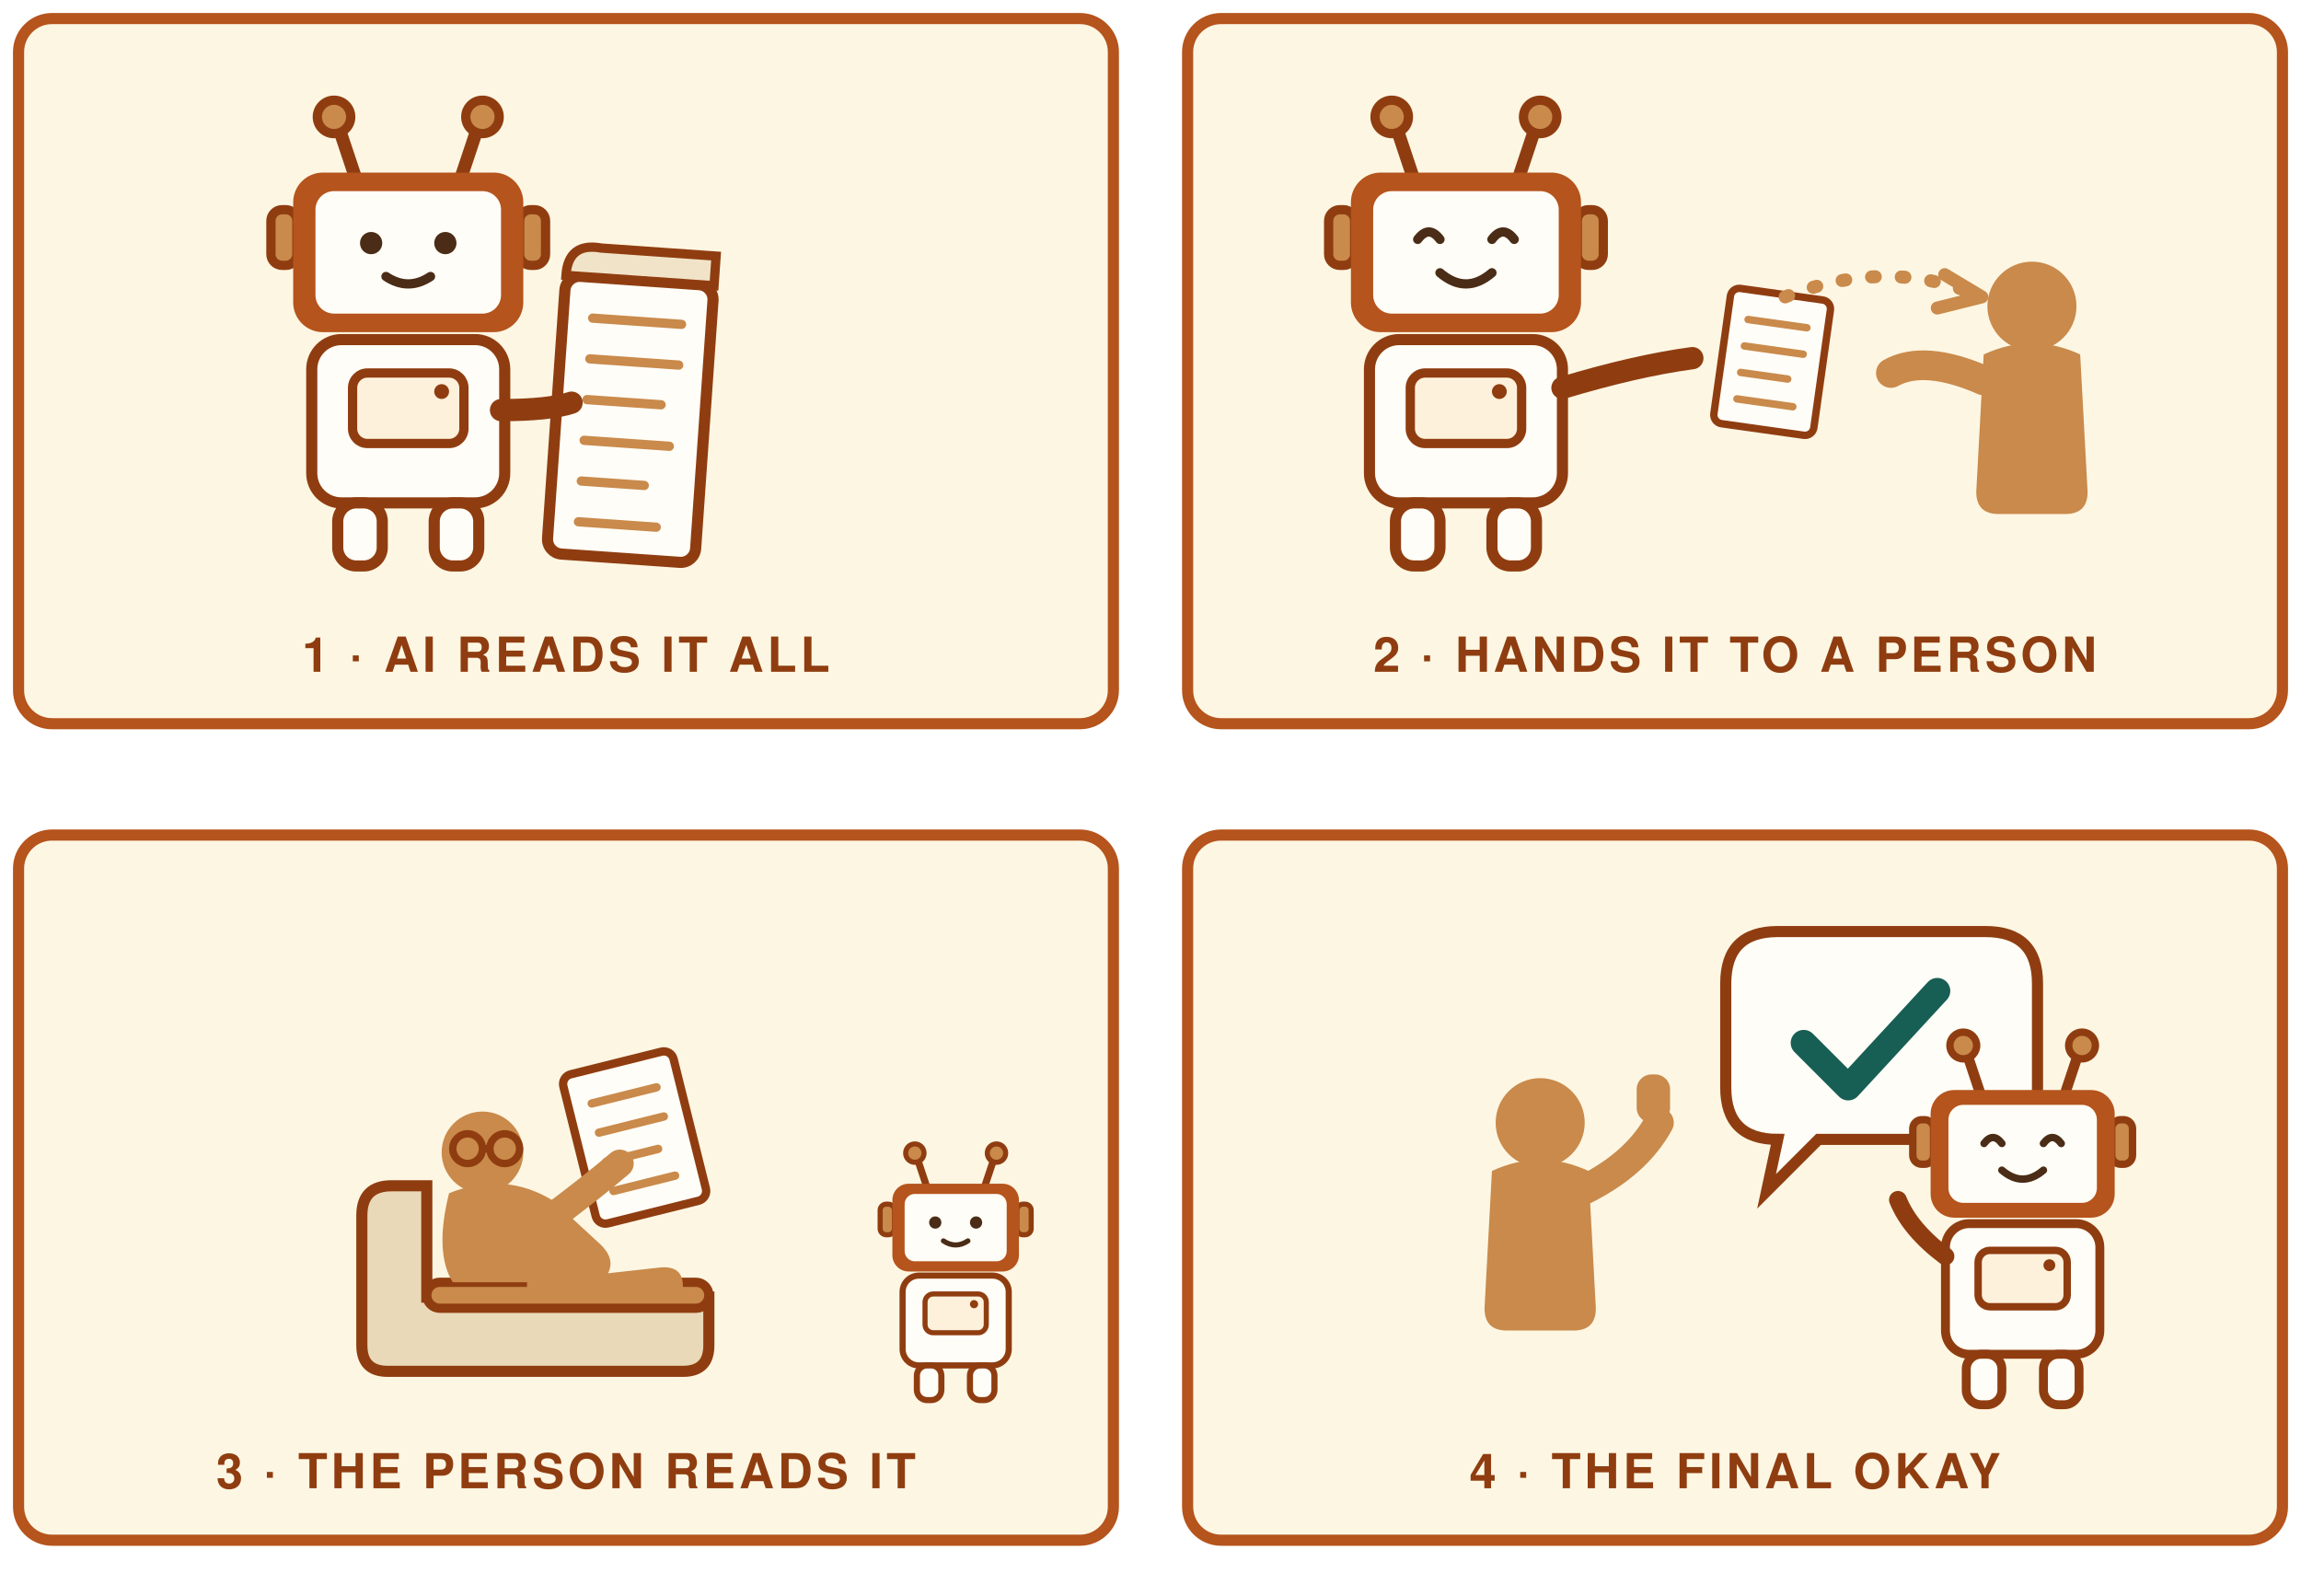
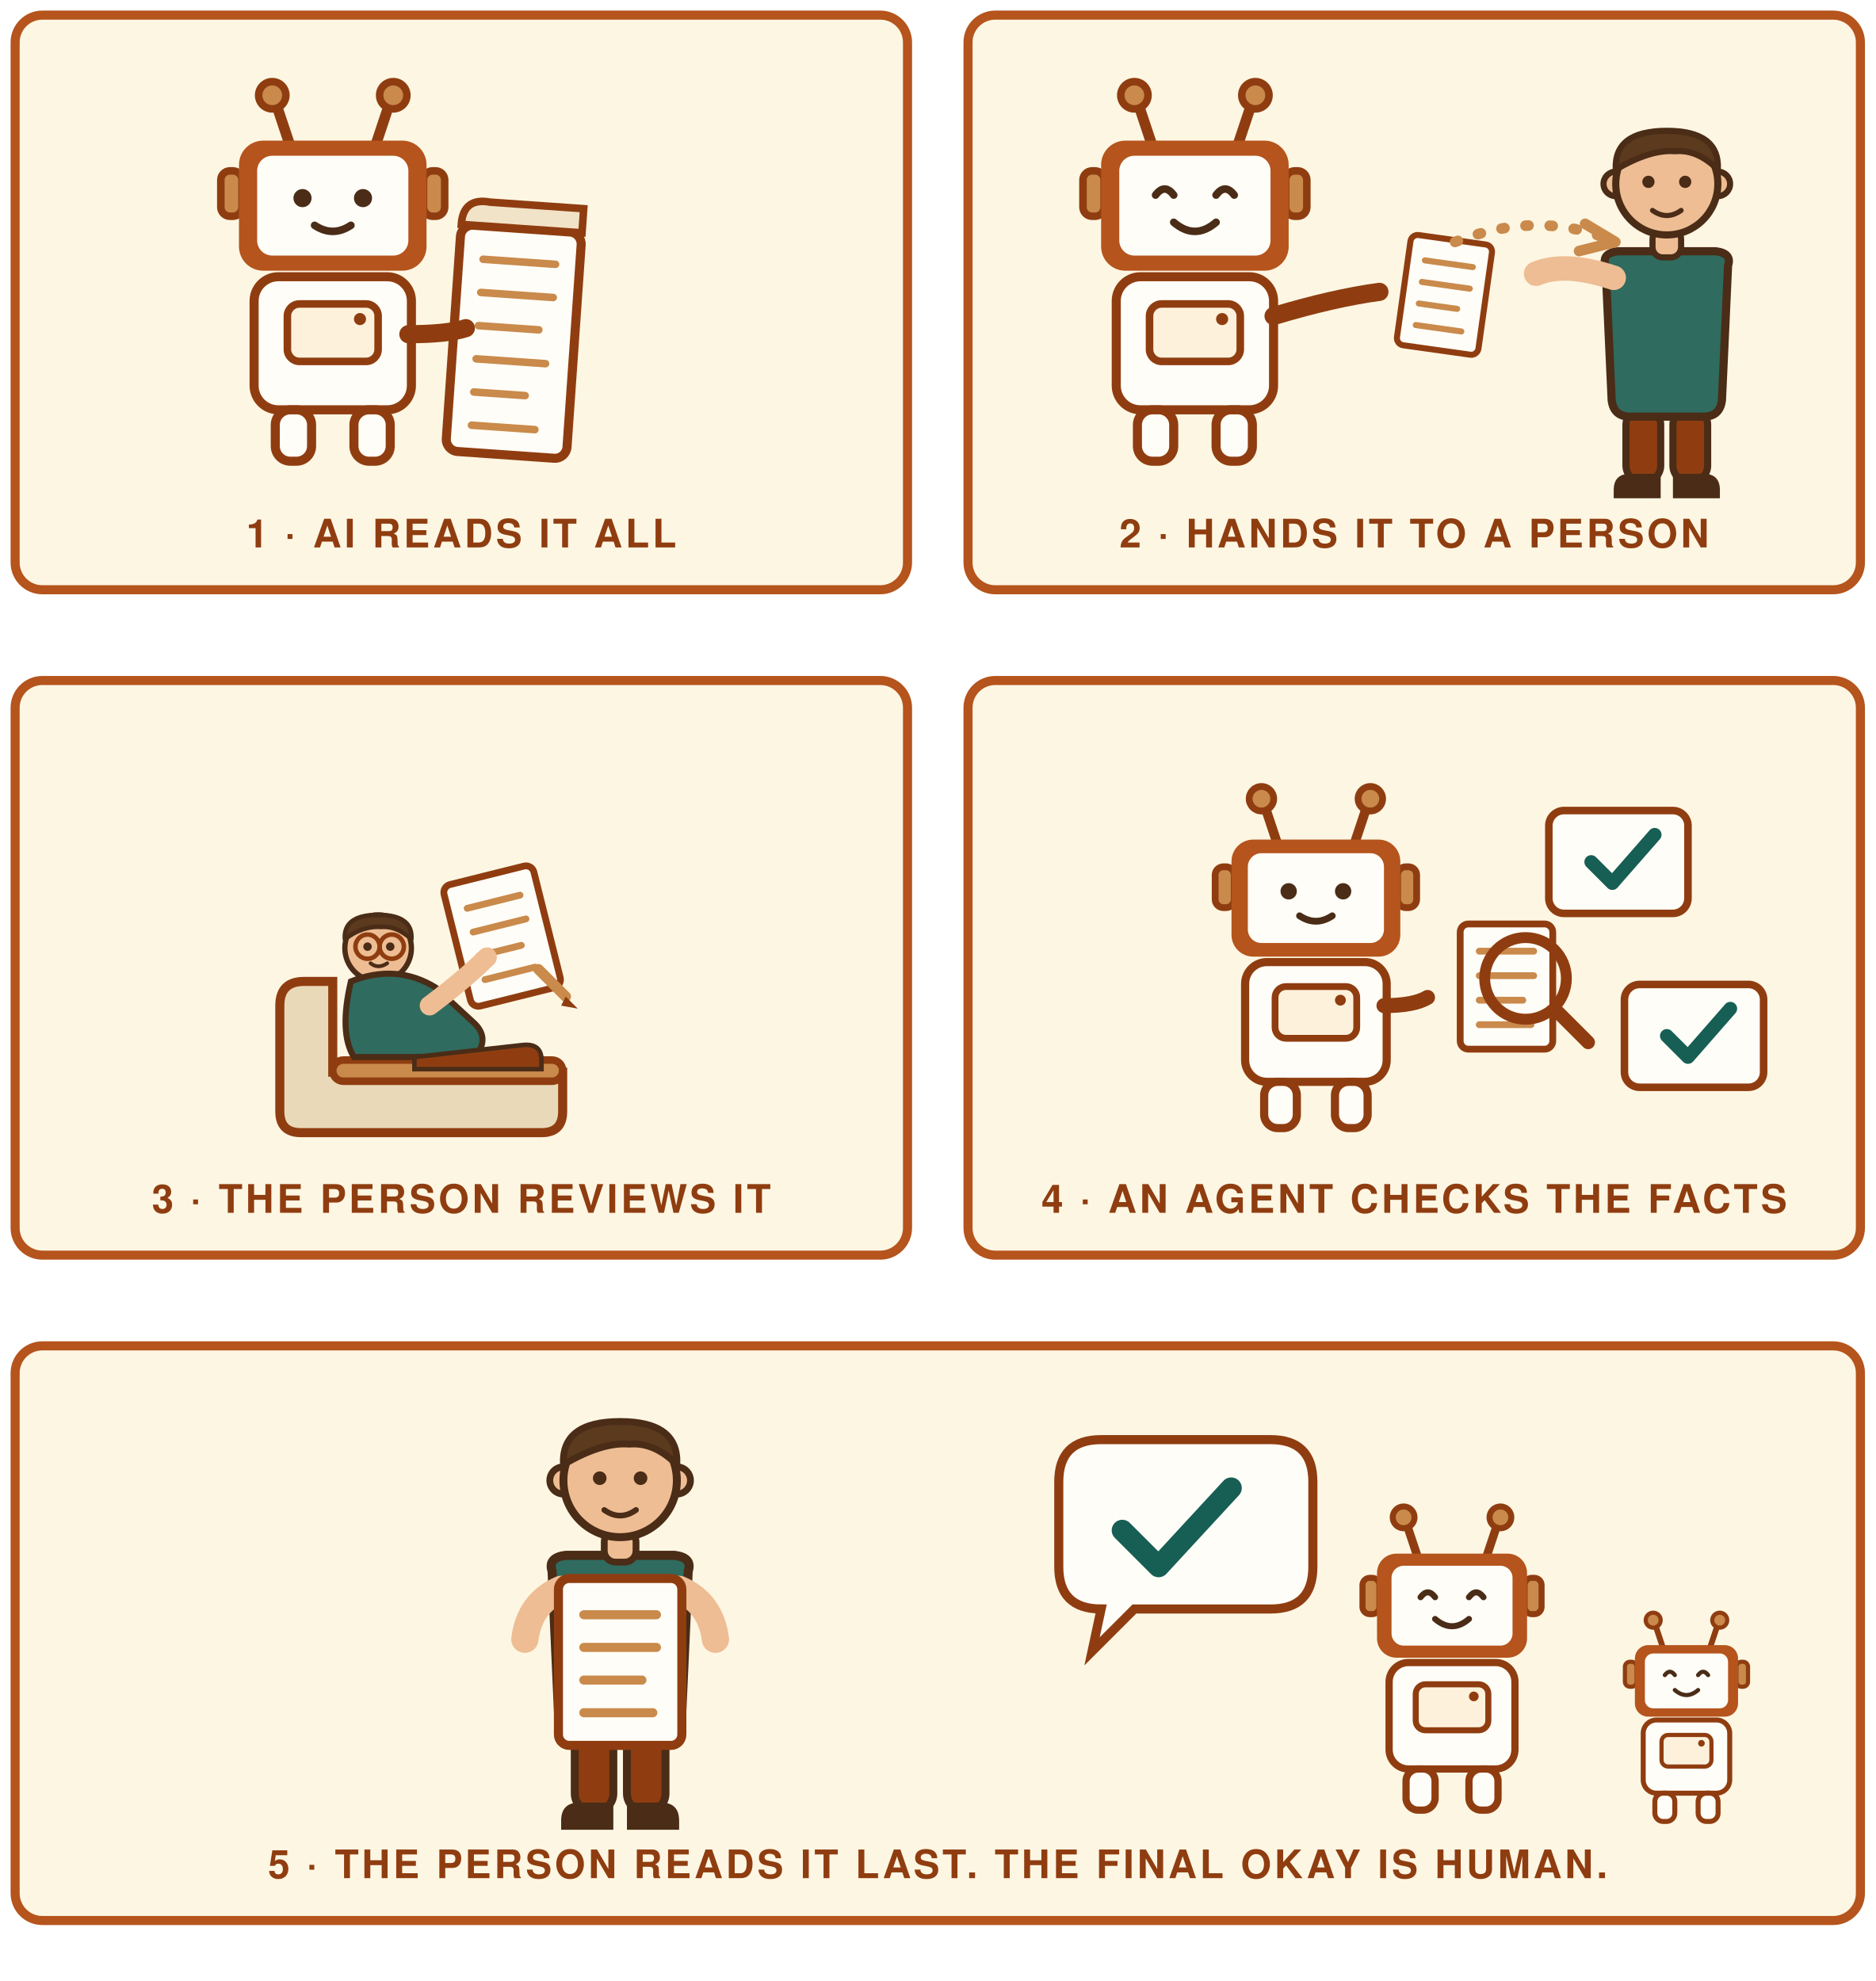
- <svg xmlns="http://www.w3.org/2000/svg" viewBox="0 0 1240 860" font-family="Helvetica, Arial, sans-serif">
+ <svg xmlns="http://www.w3.org/2000/svg" viewBox="0 0 1240 1310" font-family="Helvetica, Arial, sans-serif">
  <defs>
    <g id="bot">
      <line x1="-28" y1="-118" x2="-38" y2="-148" stroke="#8f3d10" stroke-width="7" stroke-linecap="round" />
      <line x1="28" y1="-118" x2="38" y2="-148" stroke="#8f3d10" stroke-width="7" stroke-linecap="round" />
      <circle cx="-40" cy="-152" r="9" fill="#c98a4b" stroke="#8f3d10" stroke-width="5" />
      <circle cx="40" cy="-152" r="9" fill="#c98a4b" stroke="#8f3d10" stroke-width="5" />
      <rect x="-74" y="-102" width="14" height="30" rx="6" fill="#c98a4b" stroke="#8f3d10" stroke-width="5" />
      <rect x="60" y="-102" width="14" height="30" rx="6" fill="#c98a4b" stroke="#8f3d10" stroke-width="5" />
      <rect x="-62" y="-122" width="124" height="86" rx="16" fill="#b5541c" />
      <rect x="-50" y="-112" width="100" height="66" rx="10" fill="#fffdf7" />
      <rect x="-52" y="-32" width="104" height="88" rx="16" fill="#fffdf7" stroke="#8f3d10" stroke-width="6" />
      <rect x="-30" y="-14" width="60" height="38" rx="8" fill="#fdf1dc" stroke="#8f3d10" stroke-width="5" />
      <circle cx="18" cy="-4" r="4" fill="#8f3d10" />
      <rect x="-38" y="56" width="24" height="34" rx="10" fill="#fffdf7" stroke="#8f3d10" stroke-width="6" />
      <rect x="14" y="56" width="24" height="34" rx="10" fill="#fffdf7" stroke="#8f3d10" stroke-width="6" />
    </g>
    <g id="face-reading">
      <circle cx="-20" cy="-84" r="6" fill="#4a2c17" />
      <circle cx="20" cy="-84" r="6" fill="#4a2c17" />
      <path d="M -12 -66 Q 0 -58 12 -66" fill="none" stroke="#4a2c17" stroke-width="5" stroke-linecap="round" />
    </g>
    <g id="face-happy">
      <path d="M -26 -86 Q -20 -94 -14 -86" fill="none" stroke="#4a2c17" stroke-width="5" stroke-linecap="round" />
      <path d="M 14 -86 Q 20 -94 26 -86" fill="none" stroke="#4a2c17" stroke-width="5" stroke-linecap="round" />
      <path d="M -14 -68 Q 0 -56 14 -68" fill="none" stroke="#4a2c17" stroke-width="5" stroke-linecap="round" />
    </g>
    <g id="paper">
      <rect x="-34" y="-46" width="68" height="92" rx="6" fill="#fffdf7" stroke="#8f3d10" stroke-width="5" />
      <line x1="-20" y1="-26" x2="20" y2="-26" stroke="#c98a4b" stroke-width="5" stroke-linecap="round" />
      <line x1="-20" y1="-8" x2="20" y2="-8" stroke="#c98a4b" stroke-width="5" stroke-linecap="round" />
      <line x1="-20" y1="10" x2="12" y2="10" stroke="#c98a4b" stroke-width="5" stroke-linecap="round" />
      <line x1="-20" y1="28" x2="18" y2="28" stroke="#c98a4b" stroke-width="5" stroke-linecap="round" />
    </g>
-     <g id="human-sit">
-       <path d="M -95 60 L -95 -10 Q -95 -26 -79 -26 L -60 -26 L -60 34 L 92 34 L 92 60 Q 92 74 78 74 L -81 74 Q -95 74 -95 60 Z" fill="#e9d9b8" stroke="#8f3d10" stroke-width="6" />
-       <rect x="-60" y="26" width="152" height="14" rx="7" fill="#c98a4b" stroke="#8f3d10" stroke-width="5" />
-       <circle cx="-30" cy="-44" r="22" fill="#c98a4b" />
-       <path d="M -48 -22 Q -18 -34 8 -18 L 34 6 Q 44 16 34 26 L -6 26 L -46 26 Q -56 10 -48 -22 Z" fill="#c98a4b" />
-       <path d="M -6 26 L 66 18 Q 78 17 78 28 L 78 34 L -6 34 Z" fill="#c98a4b" />
+     <g id="human">
+       <rect x="-20" y="26" width="17" height="36" rx="8" fill="#8f3d10" stroke="#4a2c17" stroke-width="3.5" />
+       <rect x="3" y="26" width="17" height="36" rx="8" fill="#8f3d10" stroke="#4a2c17" stroke-width="3.5" />
+       <path d="M -26 66 Q -26 58 -18 58 L -3 58 L -3 70 L -26 70 Z" fill="#4a2c17" />
+       <path d="M 3 70 L 3 58 L 18 58 Q 26 58 26 66 L 26 70 Z" fill="#4a2c17" />
+       <path d="M -30 -44 Q -32 -50 -24 -51 L 24 -51 Q 32 -50 30 -44 L 27 22 Q 26 30 18 30 L -18 30 Q -26 30 -27 22 Z" fill="#2f6b5e" stroke="#4a2c17" stroke-width="4" />
+       <rect x="-7" y="-62" width="14" height="14" rx="5" fill="#eebd93" stroke="#4a2c17" stroke-width="3" />
+       <circle cx="-25" cy="-84" r="6" fill="#eebd93" stroke="#4a2c17" stroke-width="3" />
+       <circle cx="25" cy="-84" r="6" fill="#eebd93" stroke="#4a2c17" stroke-width="3" />
+       <circle cx="0" cy="-84" r="25" fill="#eebd93" stroke="#4a2c17" stroke-width="3.5" />
+       <path d="M -25 -91 Q -26 -110 0 -110 Q 26 -110 25 -91 Q 15 -101 4 -100 Q -8 -101 -25 -91 Z" fill="#5b3a1e" stroke="#4a2c17" stroke-width="3" stroke-linejoin="round" />
+       <circle cx="-9" cy="-85" r="3" fill="#4a2c17" />
+       <circle cx="9" cy="-85" r="3" fill="#4a2c17" />
+       <path d="M -7 -71 Q 0 -66 7 -71" fill="none" stroke="#4a2c17" stroke-width="2.5" stroke-linecap="round" />
    </g>
    <g id="frame">
      <rect x="0" y="0" width="590" height="380" rx="18" fill="#fdf6e3" stroke="#b5541c" stroke-width="6" />
    </g>
  </defs>
  <g transform="translate(10,10)">
    <use href="#frame" />
    <g transform="translate(210,205)">
      <use href="#bot" />
      <use href="#face-reading" />
      <g transform="translate(120,6) rotate(4)">
        <rect x="-40" y="-70" width="80" height="150" rx="8" fill="#fffdf7" stroke="#8f3d10" stroke-width="6" />
        <path d="M -40 -70 Q -40 -88 -22 -86 L 40 -86 L 40 -70 Z" fill="#f1e3c8" stroke="#8f3d10" stroke-width="5" />
        <line x1="-24" y1="-48" x2="24" y2="-48" stroke="#c98a4b" stroke-width="5" stroke-linecap="round" />
        <line x1="-24" y1="-26" x2="24" y2="-26" stroke="#c98a4b" stroke-width="5" stroke-linecap="round" />
        <line x1="-24" y1="-4" x2="16" y2="-4" stroke="#c98a4b" stroke-width="5" stroke-linecap="round" />
        <line x1="-24" y1="18" x2="22" y2="18" stroke="#c98a4b" stroke-width="5" stroke-linecap="round" />
        <line x1="-24" y1="40" x2="10" y2="40" stroke="#c98a4b" stroke-width="5" stroke-linecap="round" />
        <line x1="-24" y1="62" x2="18" y2="62" stroke="#c98a4b" stroke-width="5" stroke-linecap="round" />
      </g>
      <path d="M 50 6 Q 76 6 88 2" fill="none" stroke="#8f3d10" stroke-width="12" stroke-linecap="round" />
    </g>
    <text x="295" y="352" text-anchor="middle" font-size="26" font-weight="bold" letter-spacing="2" fill="#8f3d10">1 · AI READS IT ALL</text>
  </g>
  <g transform="translate(640,10)">
    <use href="#frame" />
    <g transform="translate(150,205)">
      <use href="#bot" />
      <use href="#face-happy" />
      <path d="M 52 -6 Q 92 -18 122 -22" fill="none" stroke="#8f3d10" stroke-width="12" stroke-linecap="round" />
      <g transform="translate(165,-20) rotate(8) scale(0.8)">
        <use href="#paper" />
      </g>
    </g>
    <path d="M 322 150 Q 378 128 428 150" fill="none" stroke="#c98a4b" stroke-width="7" stroke-dasharray="2 14" stroke-linecap="round" />
    <path d="M 428 150 l -20 -12 m 20 12 l -24 6" fill="none" stroke="#c98a4b" stroke-width="7" stroke-linecap="round" />
-     <g transform="translate(455,225)">
-       <circle cx="0" cy="-70" r="24" fill="#c98a4b" />
-       <path d="M -26 -44 Q 0 -56 26 -44 L 30 30 Q 30 42 18 42 L -18 42 Q -30 42 -30 30 Z" fill="#c98a4b" />
-       <path d="M -26 -30 Q -58 -44 -76 -34" fill="none" stroke="#c98a4b" stroke-width="16" stroke-linecap="round" />
+     <g transform="translate(462,225) scale(1.35)">
+       <use href="#human" />
+       <path d="M -26 -38 Q -50 -46 -64 -40" fill="none" stroke="#eebd93" stroke-width="12" stroke-linecap="round" />
    </g>
    <text x="295" y="352" text-anchor="middle" font-size="26" font-weight="bold" letter-spacing="2" fill="#8f3d10">2 · HANDS IT TO A PERSON</text>
  </g>
  <g transform="translate(10,450)">
    <use href="#frame" />
-     <g transform="translate(280,215)">
-       <use href="#human-sit" />
-       <g transform="translate(52,-52) rotate(-14) scale(0.9)">
+     <g transform="translate(270,225)">
+       <path d="M -95 60 L -95 -10 Q -95 -26 -79 -26 L -60 -26 L -60 34 L 92 34 L 92 60 Q 92 74 78 74 L -81 74 Q -95 74 -95 60 Z" fill="#e9d9b8" stroke="#8f3d10" stroke-width="6" />
+       <rect x="-60" y="26" width="152" height="14" rx="7" fill="#c98a4b" stroke="#8f3d10" stroke-width="5" />
+       <circle cx="-30" cy="-48" r="22" fill="#eebd93" stroke="#4a2c17" stroke-width="3.5" />
+       <path d="M -52 -54 Q -53 -70 -30 -70 Q -7 -70 -8 -54 Q -18 -63 -28 -62 Q -40 -63 -52 -54 Z" fill="#5b3a1e" stroke="#4a2c17" stroke-width="3" stroke-linejoin="round" />
+       <circle cx="-37" cy="-49" r="2.8" fill="#4a2c17" />
+       <circle cx="-22" cy="-49" r="2.8" fill="#4a2c17" />
+       <path d="M -35 -38 Q -30 -34 -24 -38" fill="none" stroke="#4a2c17" stroke-width="2.5" stroke-linecap="round" />
+       <circle cx="-37" cy="-49" r="8" fill="none" stroke="#8f3d10" stroke-width="3" />
+       <circle cx="-21" cy="-49" r="8" fill="none" stroke="#8f3d10" stroke-width="3" />
+       <line x1="-29" y1="-49" x2="-28" y2="-49" stroke="#8f3d10" stroke-width="3" />
+       <path d="M -48 -26 Q -18 -38 8 -22 L 34 2 Q 44 12 34 24 L -6 24 L -46 24 Q -56 8 -48 -26 Z" fill="#2f6b5e" stroke="#4a2c17" stroke-width="4" />
+       <path d="M -6 24 L 66 16 Q 78 15 78 26 L 78 32 L -6 32 Z" fill="#8f3d10" stroke="#4a2c17" stroke-width="3" />
+       <g transform="translate(52,-56) rotate(-14) scale(0.9)">
        <use href="#paper" />
      </g>
-       <path d="M 6 -8 Q 30 -26 44 -38" fill="none" stroke="#c98a4b" stroke-width="15" stroke-linecap="round" />
-       <circle cx="-38" cy="-46" r="8" fill="none" stroke="#8f3d10" stroke-width="4" />
-       <circle cx="-18" cy="-46" r="8" fill="none" stroke="#8f3d10" stroke-width="4" />
-       <line x1="-30" y1="-46" x2="-26" y2="-46" stroke="#8f3d10" stroke-width="4" />
+       <path d="M 4 -10 Q 28 -28 42 -42" fill="none" stroke="#eebd93" stroke-width="13" stroke-linecap="round" />
+       <line x1="76" y1="-34" x2="94" y2="-16" stroke="#c98a4b" stroke-width="7" stroke-linecap="round" />
+       <path d="M 94 -16 l 8 8 l -11 -2 Z" fill="#8f3d10" />
    </g>
-     <g transform="translate(505,255) scale(0.55)">
-       <use href="#bot" />
-       <use href="#face-reading" />
-     </g>
-     <text x="295" y="352" text-anchor="middle" font-size="26" font-weight="bold" letter-spacing="2" fill="#8f3d10">3 · THE PERSON READS IT</text>
+     <text x="295" y="352" text-anchor="middle" font-size="26" font-weight="bold" letter-spacing="2" fill="#8f3d10">3 · THE PERSON REVIEWS IT</text>
  </g>
  <g transform="translate(640,450)">
    <use href="#frame" />
-     <g transform="translate(190,225)">
-       <circle cx="0" cy="-70" r="24" fill="#c98a4b" />
-       <path d="M -26 -44 Q 0 -56 26 -44 L 30 30 Q 30 42 18 42 L -18 42 Q -30 42 -30 30 Z" fill="#c98a4b" />
-       <path d="M 24 -34 Q 52 -48 64 -70" fill="none" stroke="#c98a4b" stroke-width="16" stroke-linecap="round" />
-       <rect x="52" y="-96" width="18" height="26" rx="8" fill="#c98a4b" />
+     <g transform="translate(230,215) scale(0.9)">
+       <use href="#bot" />
+       <use href="#face-reading" />
+       <path d="M 50 0 Q 72 0 82 -6" fill="none" stroke="#8f3d10" stroke-width="11" stroke-linecap="round" />
+       <g transform="translate(140,-14)">
+         <use href="#paper" />
+         <circle cx="14" cy="-6" r="30" fill="none" stroke="#8f3d10" stroke-width="8" />
+         <line x1="36" y1="17" x2="60" y2="41" stroke="#8f3d10" stroke-width="10" stroke-linecap="round" />
+       </g>
    </g>
-     <g transform="translate(360,130)">
+     <g transform="translate(430,120)">
+       <rect x="-46" y="-34" width="92" height="68" rx="10" fill="#fffdf7" stroke="#8f3d10" stroke-width="5" />
+       <path d="M -18 0 L -4 14 L 24 -18" fill="none" stroke="#175e54" stroke-width="9" stroke-linecap="round" stroke-linejoin="round" />
+     </g>
+     <g transform="translate(480,235)">
+       <rect x="-46" y="-34" width="92" height="68" rx="10" fill="#fffdf7" stroke="#8f3d10" stroke-width="5" />
+       <path d="M -18 0 L -4 14 L 24 -18" fill="none" stroke="#175e54" stroke-width="9" stroke-linecap="round" stroke-linejoin="round" />
+     </g>
+     <text x="295" y="352" text-anchor="middle" font-size="26" font-weight="bold" letter-spacing="2" fill="#8f3d10">4 · AN AGENT CHECKS THE FACTS</text>
+   </g>
+   <g transform="translate(10,890)">
+     <rect x="0" y="0" width="1220" height="380" rx="18" fill="#fdf6e3" stroke="#b5541c" stroke-width="6" />
+     <g transform="translate(400,215) scale(1.5)">
+       <use href="#human" />
+       <path d="M -26 -36 Q -40 -30 -42 -14" fill="none" stroke="#eebd93" stroke-width="12" stroke-linecap="round" />
+       <path d="M 26 -36 Q 40 -30 42 -14" fill="none" stroke="#eebd93" stroke-width="12" stroke-linecap="round" />
+       <g transform="translate(0,-4) scale(0.8)">
+         <use href="#paper" />
+       </g>
+     </g>
+     <g transform="translate(760,140)">
      <path d="M -70 -50 Q -70 -78 -42 -78 L 70 -78 Q 98 -78 98 -50 L 98 6 Q 98 34 70 34 L -20 34 L -48 62 L -42 34 Q -70 34 -70 6 Z" fill="#fffdf7" stroke="#8f3d10" stroke-width="6" />
      <path d="M -28 -18 L -4 6 L 44 -46" fill="none" stroke="#175e54" stroke-width="14" stroke-linecap="round" stroke-linejoin="round" />
    </g>
-     <g transform="translate(450,235) scale(0.8)">
+     <g transform="translate(950,235) scale(0.8)">
      <use href="#bot" />
      <use href="#face-happy" />
-       <path d="M -52 -10 Q -76 -28 -84 -48" fill="none" stroke="#8f3d10" stroke-width="12" stroke-linecap="round" />
    </g>
-     <text x="295" y="352" text-anchor="middle" font-size="26" font-weight="bold" letter-spacing="2" fill="#8f3d10">4 · THE FINAL OKAY</text>
+     <g transform="translate(1105,265) scale(0.55)">
+       <use href="#bot" />
+       <use href="#face-happy" />
+     </g>
+     <text x="610" y="352" text-anchor="middle" font-size="26" font-weight="bold" letter-spacing="2" fill="#8f3d10">5 · THE PERSON READS IT LAST. THE FINAL OKAY IS HUMAN.</text>
  </g>
</svg>
